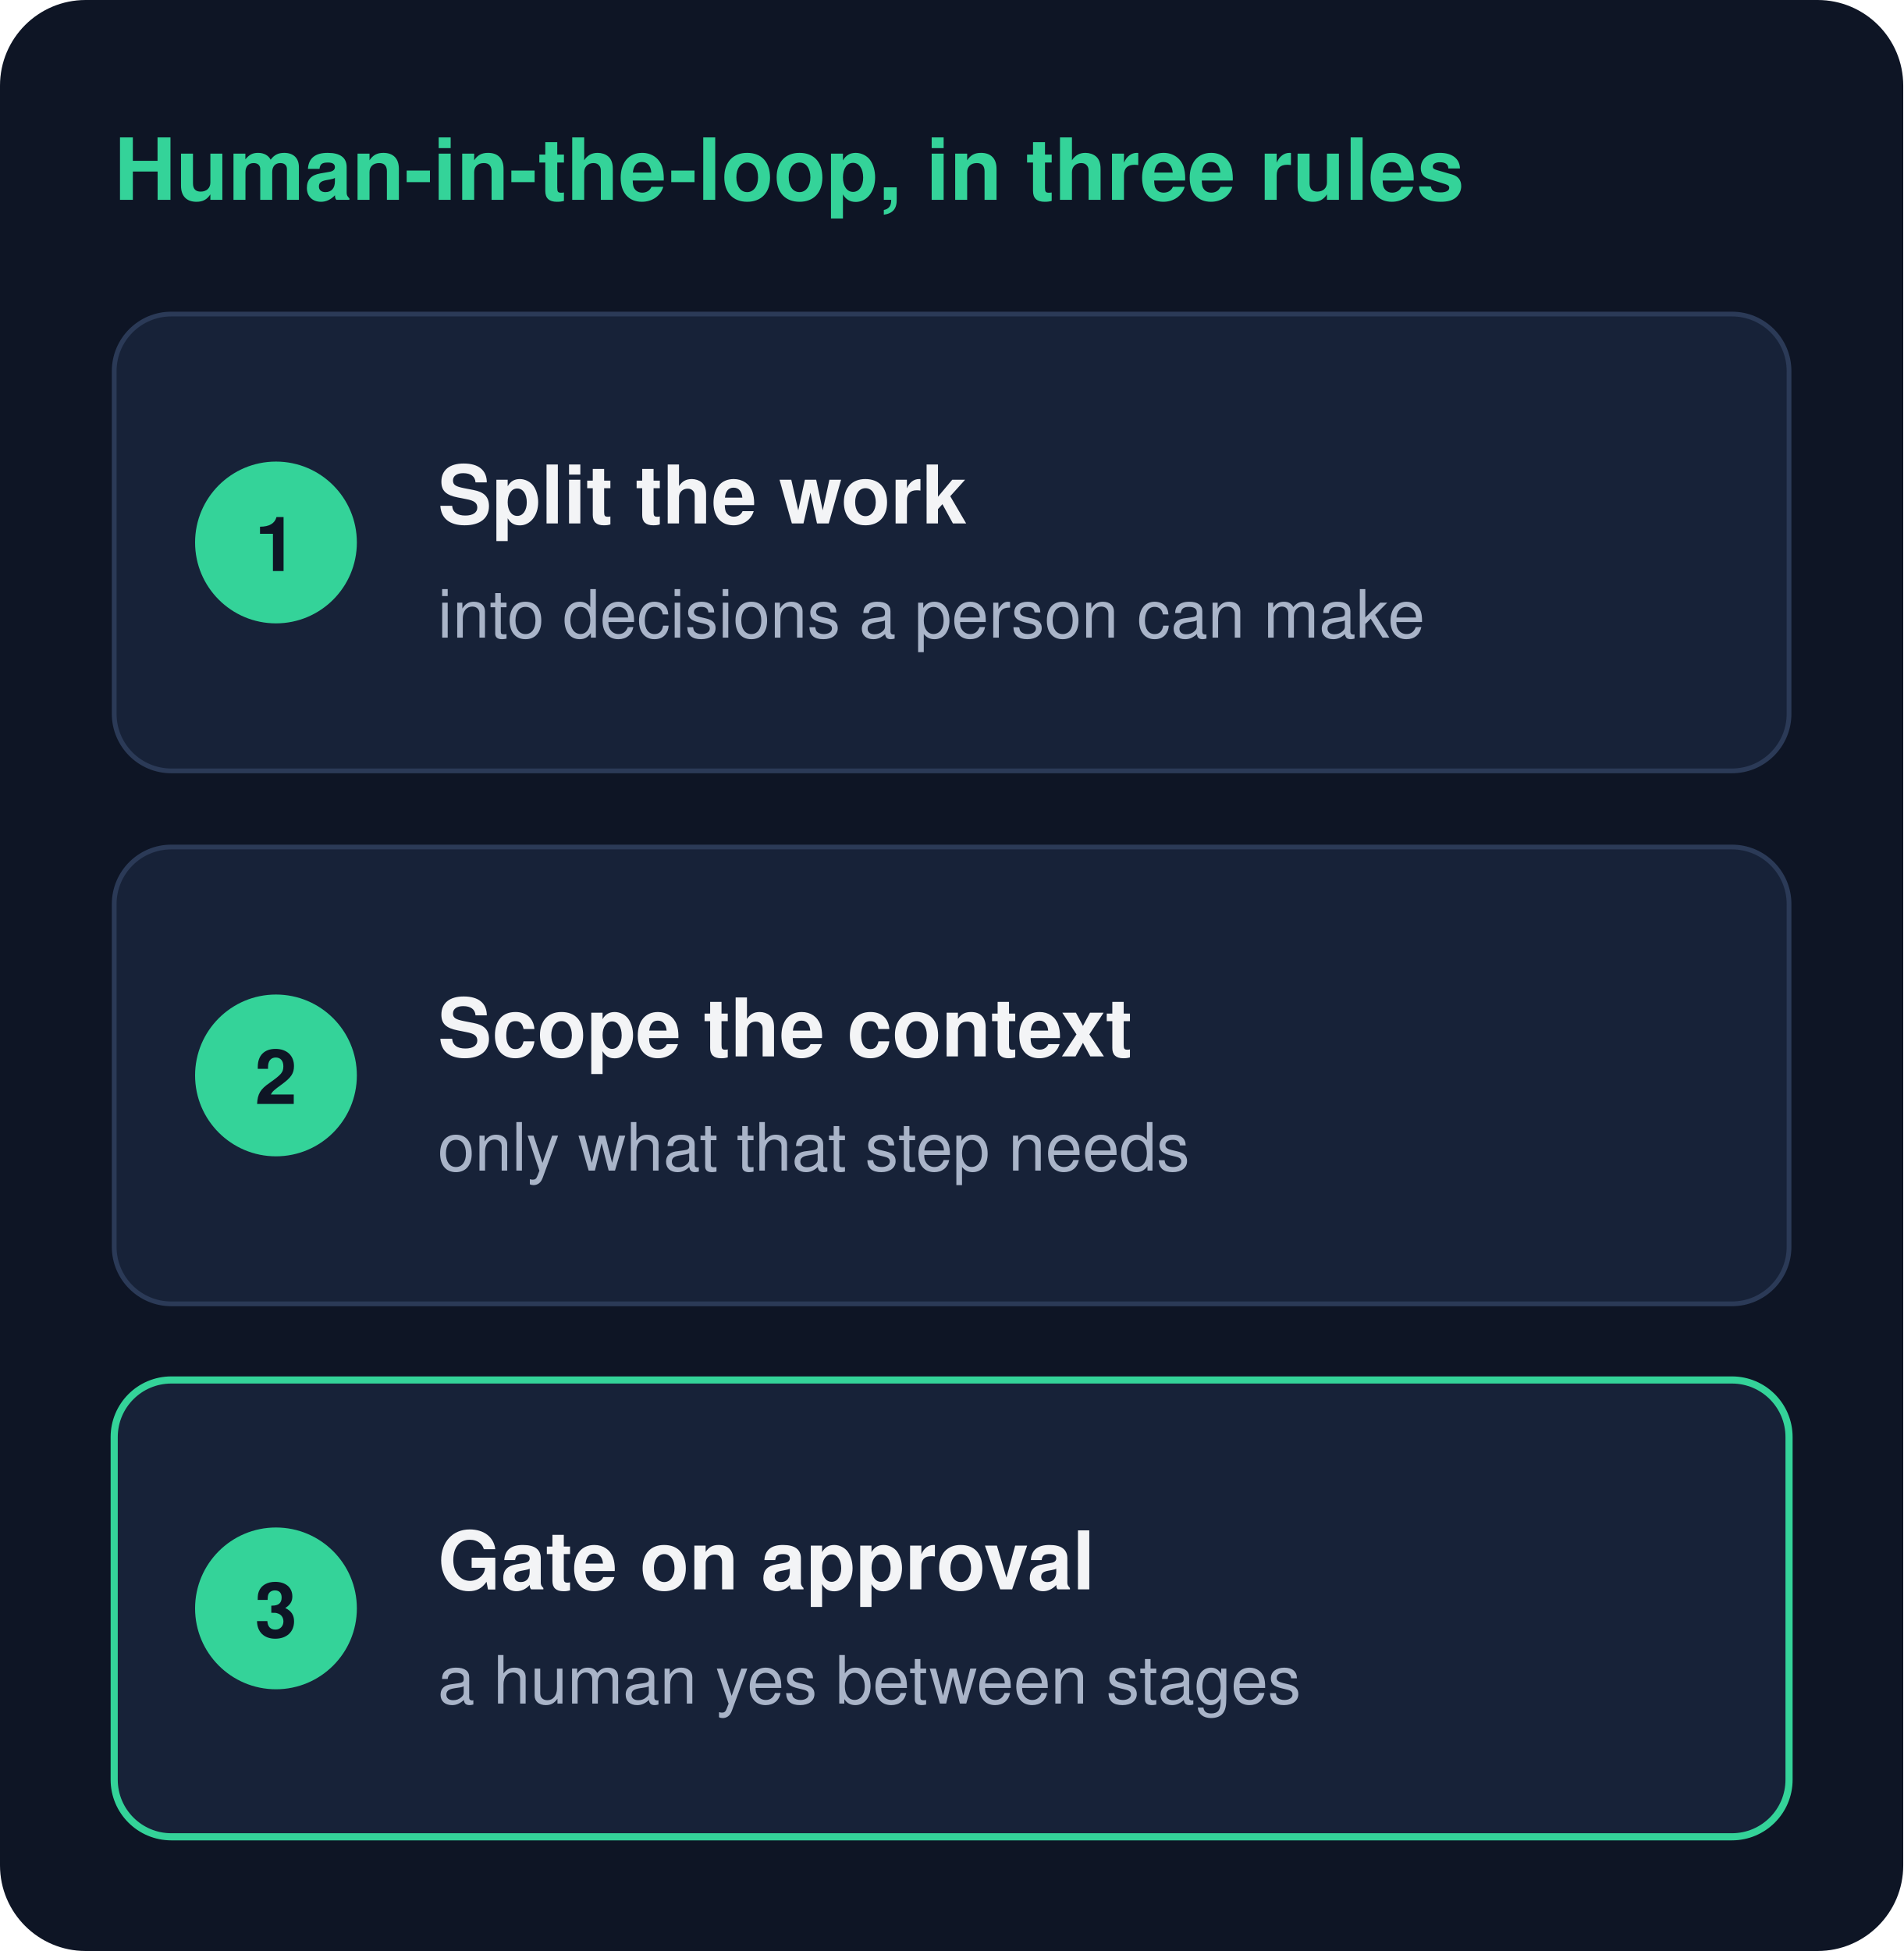
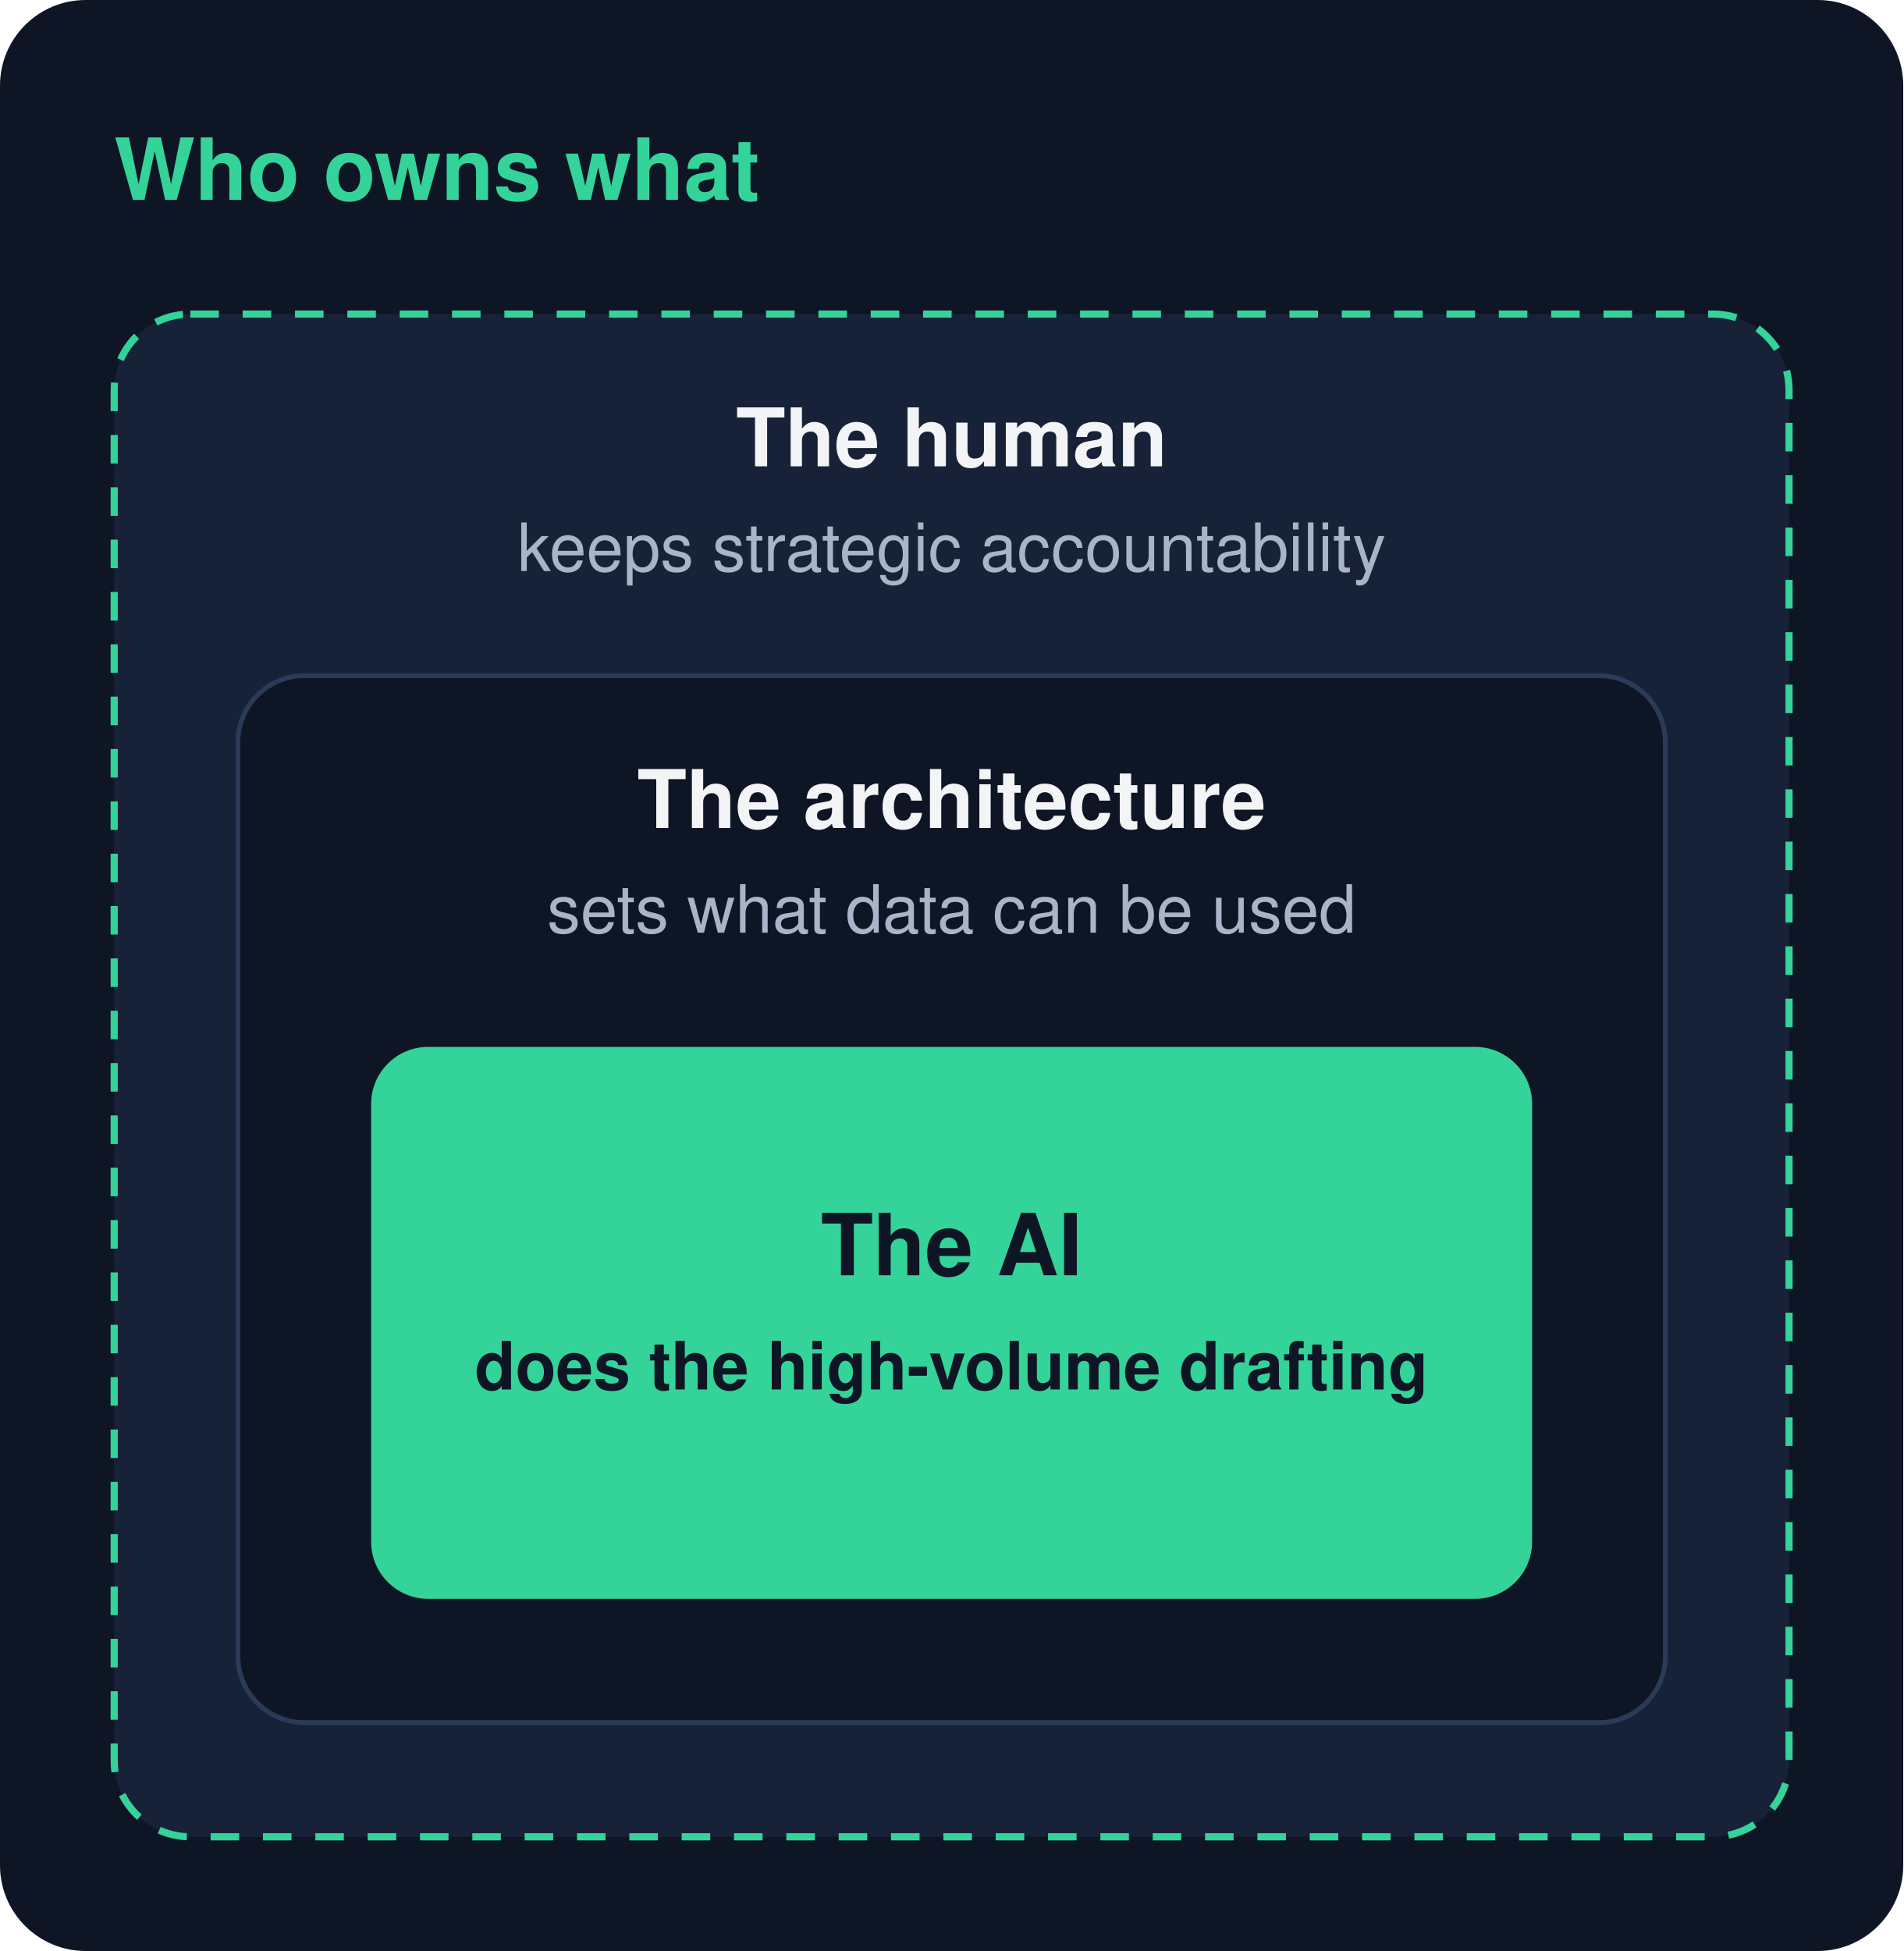
<svg xmlns="http://www.w3.org/2000/svg" viewBox="0 0 400 410" font-family="Segoe UI, Helvetica, Arial, sans-serif">
  <defs>
    <marker id="arr" viewBox="0 0 10 10" refX="9" refY="5" markerWidth="7" markerHeight="7" orient="auto">
      <path d="M0,0 L10,5 L0,10 z" fill="#34D399" />
    </marker>
  </defs>
  <rect width="400" height="410" rx="18" fill="#0E1525" />
-   <text x="24" y="42" fill="#34D399" font-size="18" font-weight="700">Human-in-the-loop, in three rules</text>
-   <rect x="24" y="66" width="352" height="96" rx="12" fill="#172238" stroke="#2B3A57" stroke-width="1" />
-   <circle cx="58" cy="114" r="17" fill="#34D399" />
-   <text x="58" y="120" text-anchor="middle" fill="#0E1525" font-size="16" font-weight="700">1</text>
-   <text x="92" y="110" text-anchor="start" fill="#F3F4F6" font-size="17" font-weight="700">Split the work</text>
-   <text x="92" y="134" text-anchor="start" fill="#A9B4C8" font-size="14" font-weight="400">into decisions a person can make</text>
-   <rect x="24" y="178" width="352" height="96" rx="12" fill="#172238" stroke="#2B3A57" stroke-width="1" />
-   <circle cx="58" cy="226" r="17" fill="#34D399" />
-   <text x="58" y="232" text-anchor="middle" fill="#0E1525" font-size="16" font-weight="700">2</text>
-   <text x="92" y="222" text-anchor="start" fill="#F3F4F6" font-size="17" font-weight="700">Scope the context</text>
-   <text x="92" y="246" text-anchor="start" fill="#A9B4C8" font-size="14" font-weight="400">only what that step needs</text>
-   <rect x="24" y="290" width="352" height="96" rx="12" fill="#172238" stroke="#34D399" stroke-width="1.5" />
-   <circle cx="58" cy="338" r="17" fill="#34D399" />
-   <text x="58" y="344" text-anchor="middle" fill="#0E1525" font-size="16" font-weight="700">3</text>
-   <text x="92" y="334" text-anchor="start" fill="#F3F4F6" font-size="17" font-weight="700">Gate on approval</text>
-   <text x="92" y="358" text-anchor="start" fill="#A9B4C8" font-size="14" font-weight="400">a human yes between stages</text>
+   <text x="24" y="42" fill="#34D399" font-size="18" font-weight="700">Who owns what</text>
+   <rect x="24" y="66" width="352" height="320" rx="16" fill="#172238" stroke="#34D399" stroke-width="1.5" stroke-dasharray="6 5" />
+   <text x="200" y="98" text-anchor="middle" fill="#F3F4F6" font-size="17" font-weight="700">The human</text>
+   <text x="200" y="120" text-anchor="middle" fill="#A9B4C8" font-size="14">keeps strategic accountability</text>
+   <rect x="50" y="142" width="300" height="220" rx="14" fill="#0E1525" stroke="#2B3A57" />
+   <text x="200" y="174" text-anchor="middle" fill="#F3F4F6" font-size="17" font-weight="700">The architecture</text>
+   <text x="200" y="196" text-anchor="middle" fill="#A9B4C8" font-size="14">sets what data can be used</text>
+   <rect x="78" y="220" width="244" height="116" rx="12" fill="#34D399" />
+   <text x="200" y="268" text-anchor="middle" fill="#0E1525" font-size="18" font-weight="800">The AI</text>
+   <text x="200" y="292" text-anchor="middle" fill="#0E1525" font-size="14" font-weight="600">does the high-volume drafting</text>
</svg>
